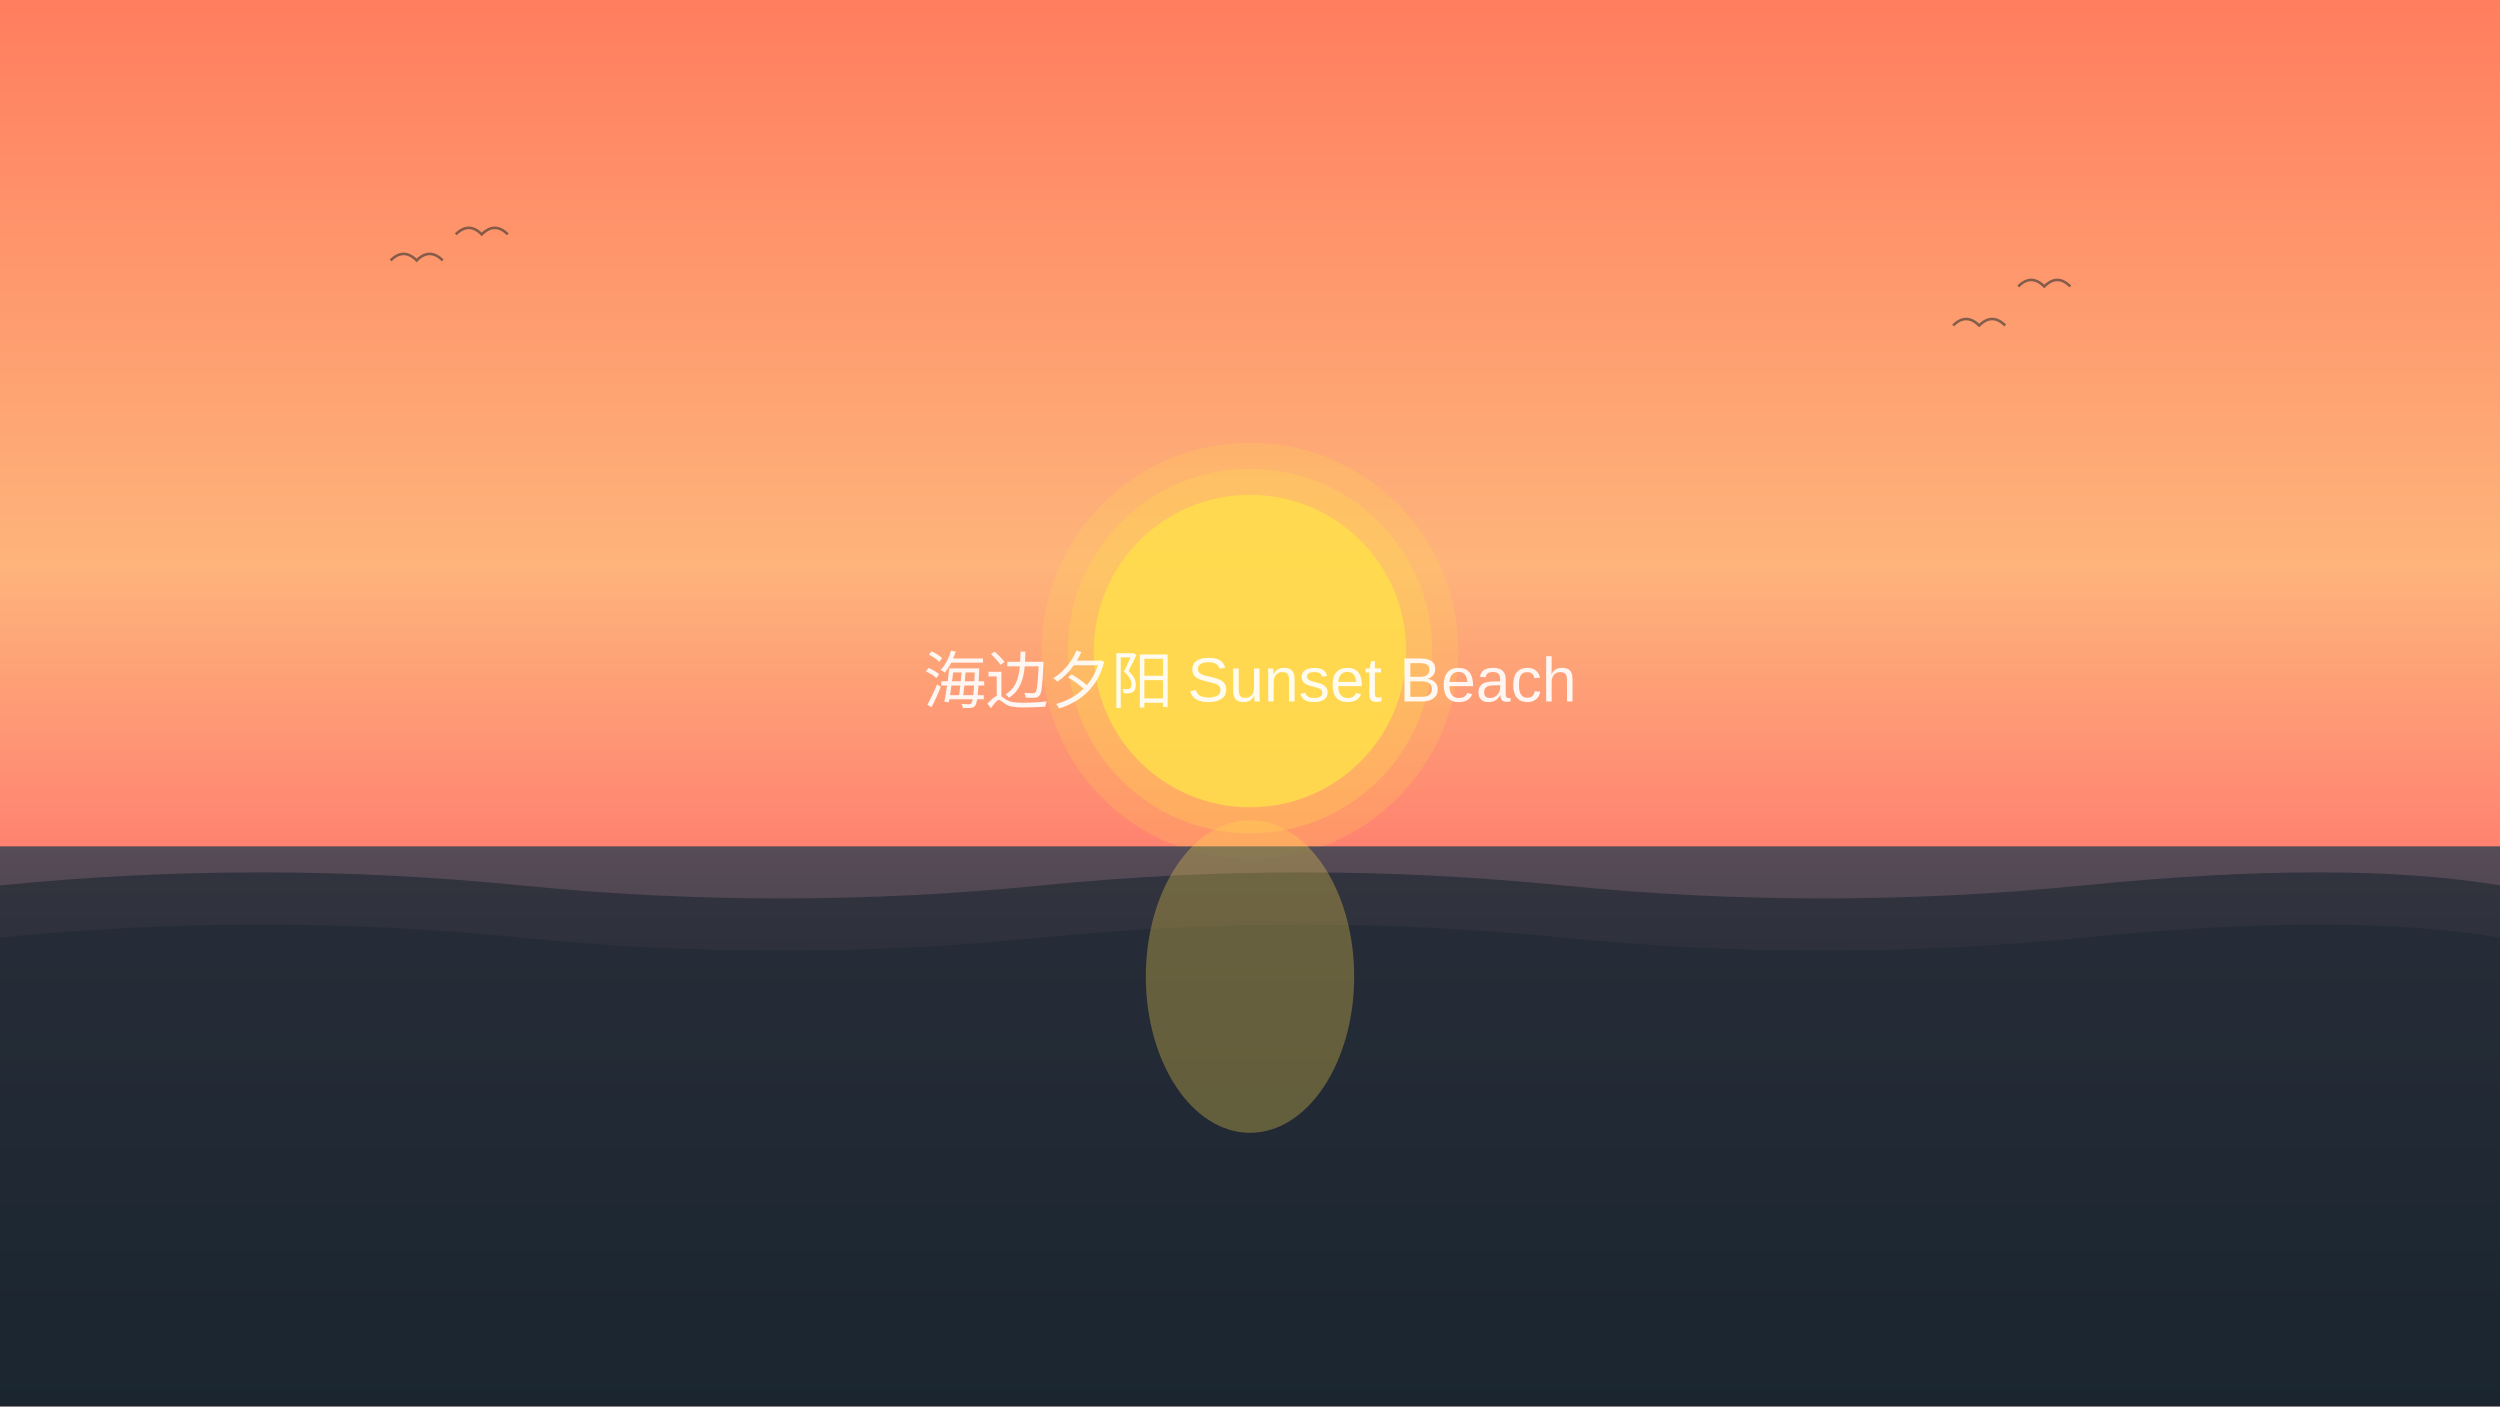
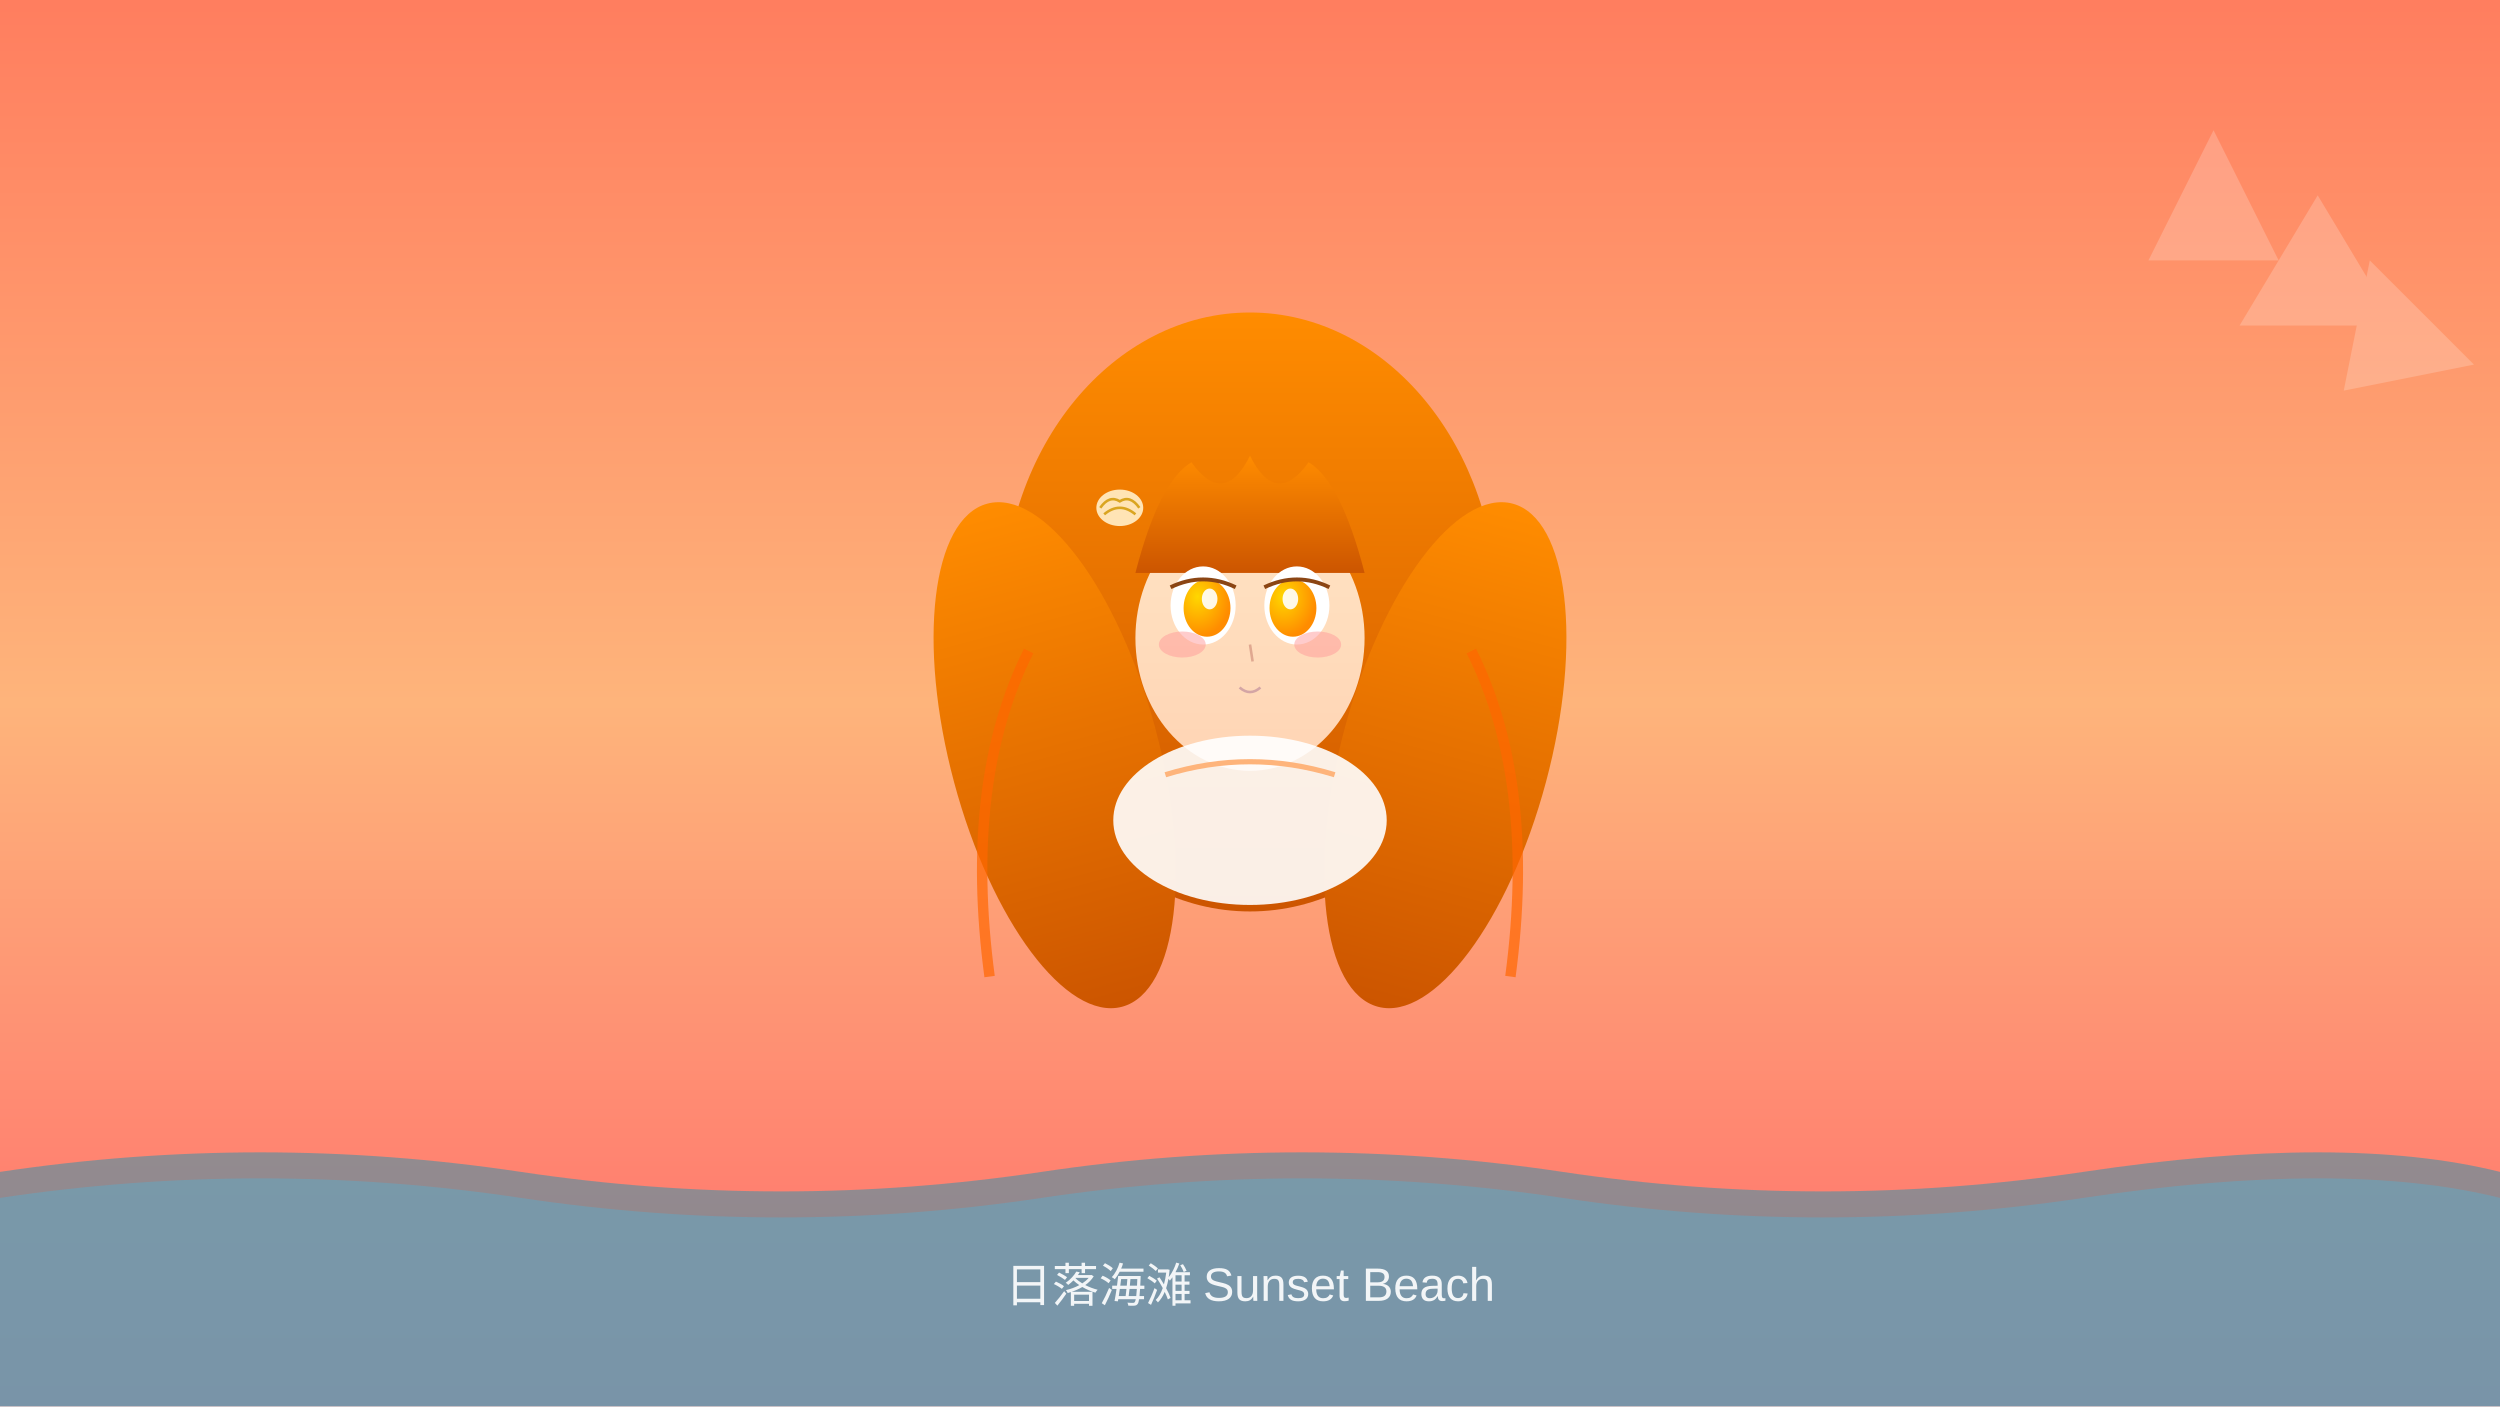
<svg xmlns="http://www.w3.org/2000/svg" viewBox="0 0 1920 1080">
  <defs>
-     <linearGradient id="bg3-sky" x1="0%" y1="0%" x2="0%" y2="100%">
+     <linearGradient id="bg3-gradient" x1="0%" y1="0%" x2="0%" y2="100%">
      <stop offset="0%" style="stop-color:#ff7e5f;stop-opacity:1" />
-       <stop offset="40%" style="stop-color:#feb47b;stop-opacity:1" />
-       <stop offset="70%" style="stop-color:#ff6b6b;stop-opacity:1" />
-       <stop offset="100%" style="stop-color:#c44569;stop-opacity:1" />
+       <stop offset="50%" style="stop-color:#feb47b;stop-opacity:1" />
+       <stop offset="100%" style="stop-color:#ff6b6b;stop-opacity:1" />
    </linearGradient>
-     <linearGradient id="bg3-sea" x1="0%" y1="0%" x2="0%" y2="100%">
-       <stop offset="0%" style="stop-color:#2c3e50;stop-opacity:0.8" />
-       <stop offset="100%" style="stop-color:#1a252f;stop-opacity:1" />
+     <linearGradient id="hair-orange" x1="0%" y1="0%" x2="0%" y2="100%">
+       <stop offset="0%" style="stop-color:#ff8c00" />
+       <stop offset="100%" style="stop-color:#cc5500" />
    </linearGradient>
+     <linearGradient id="skin-sun" x1="0%" y1="0%" x2="0%" y2="100%">
+       <stop offset="0%" style="stop-color:#ffe4c4" />
+       <stop offset="100%" style="stop-color:#ffd4b4" />
+     </linearGradient>
+     <radialGradient id="eye-amber" cx="30%" cy="30%" r="70%">
+       <stop offset="0%" style="stop-color:#ffd700" />
+       <stop offset="100%" style="stop-color:#ff8c00" />
+     </radialGradient>
  </defs>
-   <rect width="100%" height="100%" fill="url(#bg3-sky)" />
-   <circle cx="960" cy="500" r="120" fill="#ffdb4d" opacity="0.9" />
-   <circle cx="960" cy="500" r="140" fill="#ffdb4d" opacity="0.3" />
-   <circle cx="960" cy="500" r="160" fill="#ffdb4d" opacity="0.2" />
-   <rect x="0" y="650" width="100%" height="430" fill="url(#bg3-sea)" />
-   <path d="M0,680 Q200,660 400,680 T800,680 T1200,680 T1600,680 T1920,680 L1920,1080 L0,1080 Z" fill="#1a252f" opacity="0.6" />
-   <path d="M0,720 Q200,700 400,720 T800,720 T1200,720 T1600,720 T1920,720 L1920,1080 L0,1080 Z" fill="#1a252f" opacity="0.4" />
-   <ellipse cx="960" cy="750" rx="80" ry="120" fill="#ffdb4d" opacity="0.3" />
-   <g fill="none" stroke="#333" stroke-width="2" opacity="0.6">
-     <path d="M300,200 Q310,190 320,200 Q330,190 340,200" />
-     <path d="M350,180 Q360,170 370,180 Q380,170 390,180" />
-     <path d="M1500,250 Q1510,240 1520,250 Q1530,240 1540,250" />
-     <path d="M1550,220 Q1560,210 1570,220 Q1580,210 1590,220" />
+   <rect width="100%" height="100%" fill="url(#bg3-gradient)" />
+   <g fill="#fff" opacity="0.2">
+     <polygon points="1700,100 1650,200 1750,200" />
+     <polygon points="1780,150 1720,250 1840,250" />
+     <polygon points="1820,200 1800,300 1900,280" />
  </g>
-   <text x="960" y="540" text-anchor="middle" font-family="Arial, sans-serif" font-size="48" fill="#fff" opacity="0.9">海边夕阳 Sunset Beach</text>
+   <path d="M0,900 Q200,870 400,900 Q600,930 800,900 Q1000,870 1200,900 Q1400,930 1600,900 Q1800,870 1920,900 L1920,1080 L0,1080 Z" fill="#4a90a4" opacity="0.6" />
+   <path d="M0,920 Q200,890 400,920 Q600,950 800,920 Q1000,890 1200,920 Q1400,950 1600,920 Q1800,890 1920,920 L1920,1080 L0,1080 Z" fill="#5fa8c4" opacity="0.5" />
+   <g transform="translate(960, 500)">
+     <ellipse cx="0" cy="-30" rx="190" ry="230" fill="url(#hair-orange)" />
+     <ellipse cx="-150" cy="80" rx="80" ry="200" fill="url(#hair-orange)" transform="rotate(-15 -150 80)" />
+     <ellipse cx="150" cy="80" rx="80" ry="200" fill="url(#hair-orange)" transform="rotate(15 150 80)" />
+     <path d="M-170,0 Q-220,100 -200,250" stroke="#ff6600" stroke-width="8" fill="none" opacity="0.7" />
+     <path d="M170,0 Q220,100 200,250" stroke="#ff6600" stroke-width="8" fill="none" opacity="0.7" />
+     <ellipse cx="0" cy="-10" rx="88" ry="102" fill="url(#skin-sun)" />
+     <path d="M-88,-60 Q-70,-130 -45,-145 Q-20,-110 0,-150 Q20,-110 45,-145 Q70,-130 88,-60" fill="url(#hair-orange)" />
+     <g transform="translate(-36, -35)">
+       <ellipse cx="0" cy="0" rx="25" ry="30" fill="#fff" />
+       <ellipse cx="3" cy="2" rx="18" ry="22" fill="url(#eye-amber)" />
+       <ellipse cx="5" cy="-5" rx="6" ry="8" fill="#fff" opacity="0.9" />
+       <path d="M-25,-14 Q0,-26 25,-14" stroke="#8b4513" stroke-width="3" fill="none" />
+     </g>
+     <g transform="translate(36, -35)">
+       <ellipse cx="0" cy="0" rx="25" ry="30" fill="#fff" />
+       <ellipse cx="-3" cy="2" rx="18" ry="22" fill="url(#eye-amber)" />
+       <ellipse cx="-5" cy="-5" rx="6" ry="8" fill="#fff" opacity="0.9" />
+       <path d="M-25,-14 Q0,-26 25,-14" stroke="#8b4513" stroke-width="3" fill="none" />
+     </g>
+     <ellipse cx="-52" cy="-5" rx="18" ry="10" fill="#ff9999" opacity="0.5" />
+     <ellipse cx="52" cy="-5" rx="18" ry="10" fill="#ff9999" opacity="0.5" />
+     <path d="M0,-5 L2,8" stroke="#e0a890" stroke-width="2" fill="none" />
+     <path d="M-8,28 Q0,35 8,28" stroke="#d4a5a5" stroke-width="2" fill="none" />
+     <g transform="translate(-100, -110)">
+       <ellipse cx="0" cy="0" rx="18" ry="14" fill="#ffe4b5" />
+       <path d="M-15,0 Q-8,-10 0,-5 Q8,-10 15,0" stroke="#daa520" stroke-width="2" fill="none" />
+       <path d="M-12,5 Q0,-5 12,5" stroke="#daa520" stroke-width="2" fill="none" />
+     </g>
+     <ellipse cx="0" cy="130" rx="105" ry="65" fill="#fff" opacity="0.9" />
+     <path d="M-65,95 Q0,75 65,95" stroke="#feb47b" stroke-width="4" fill="none" />
+   </g>
+   <text x="960" y="1000" text-anchor="middle" font-family="Arial, sans-serif" font-size="36" fill="#fff" opacity="0.9">日落海滩 Sunset Beach</text>
</svg>
